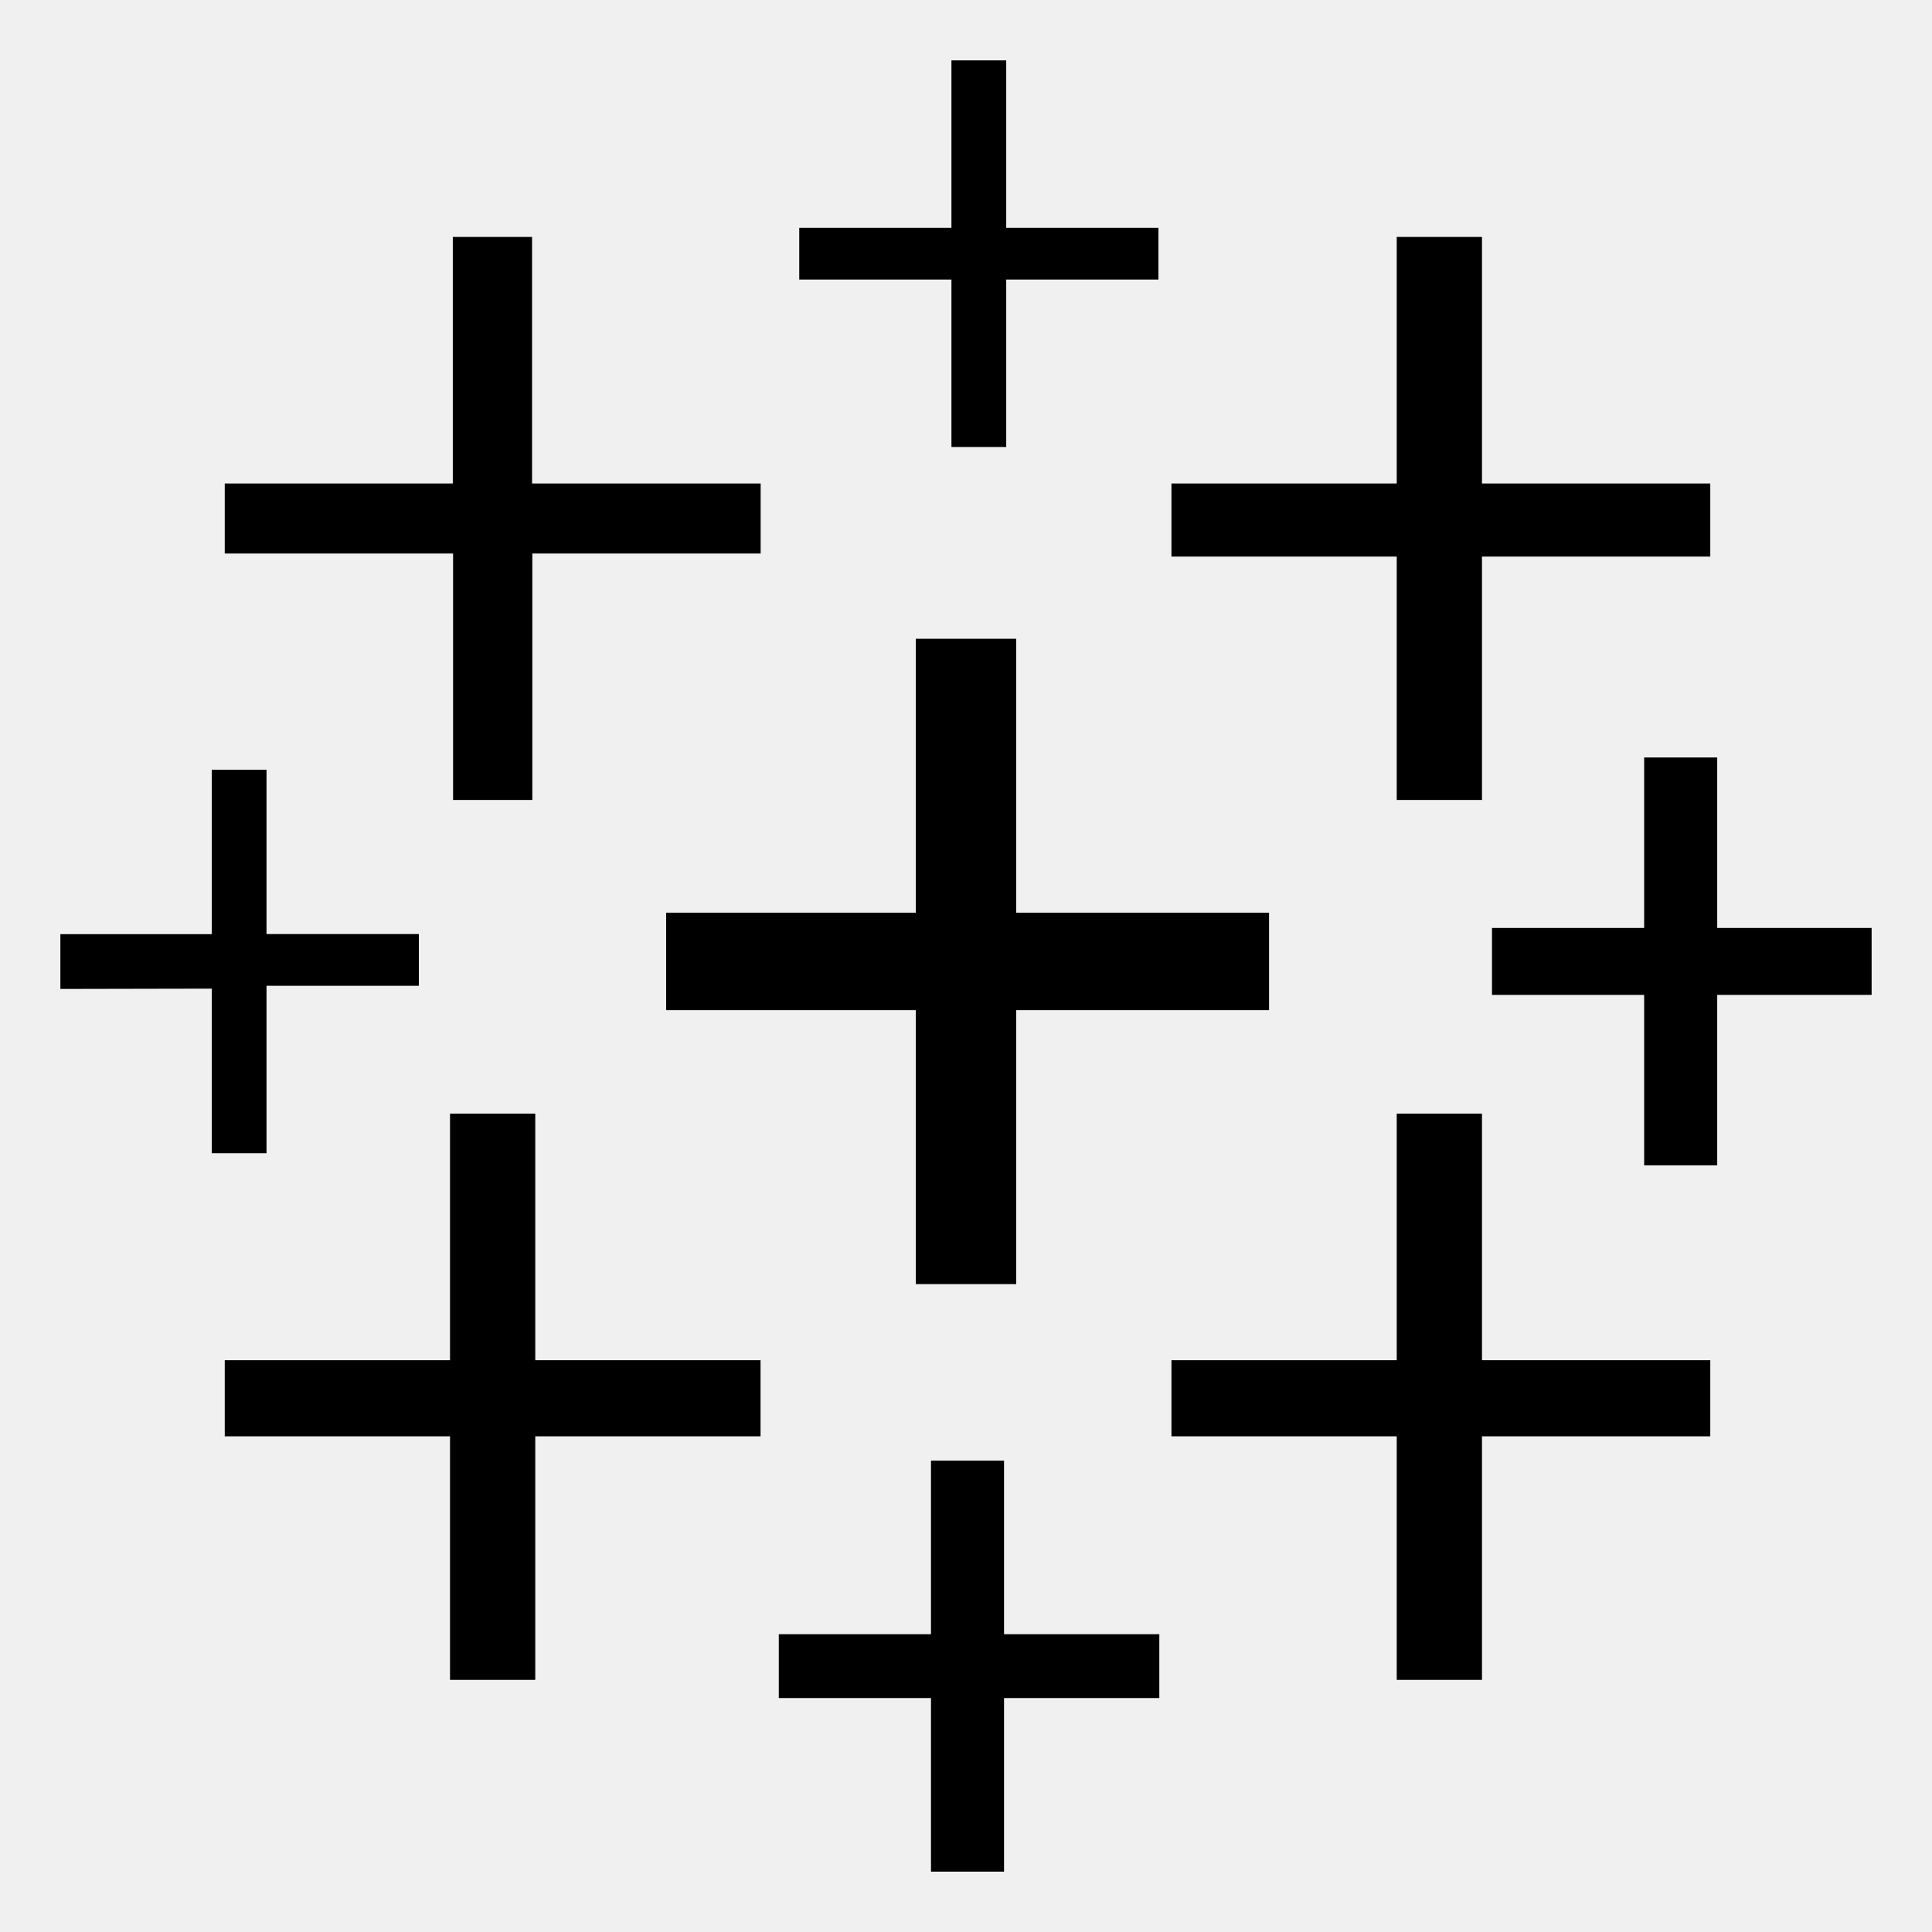
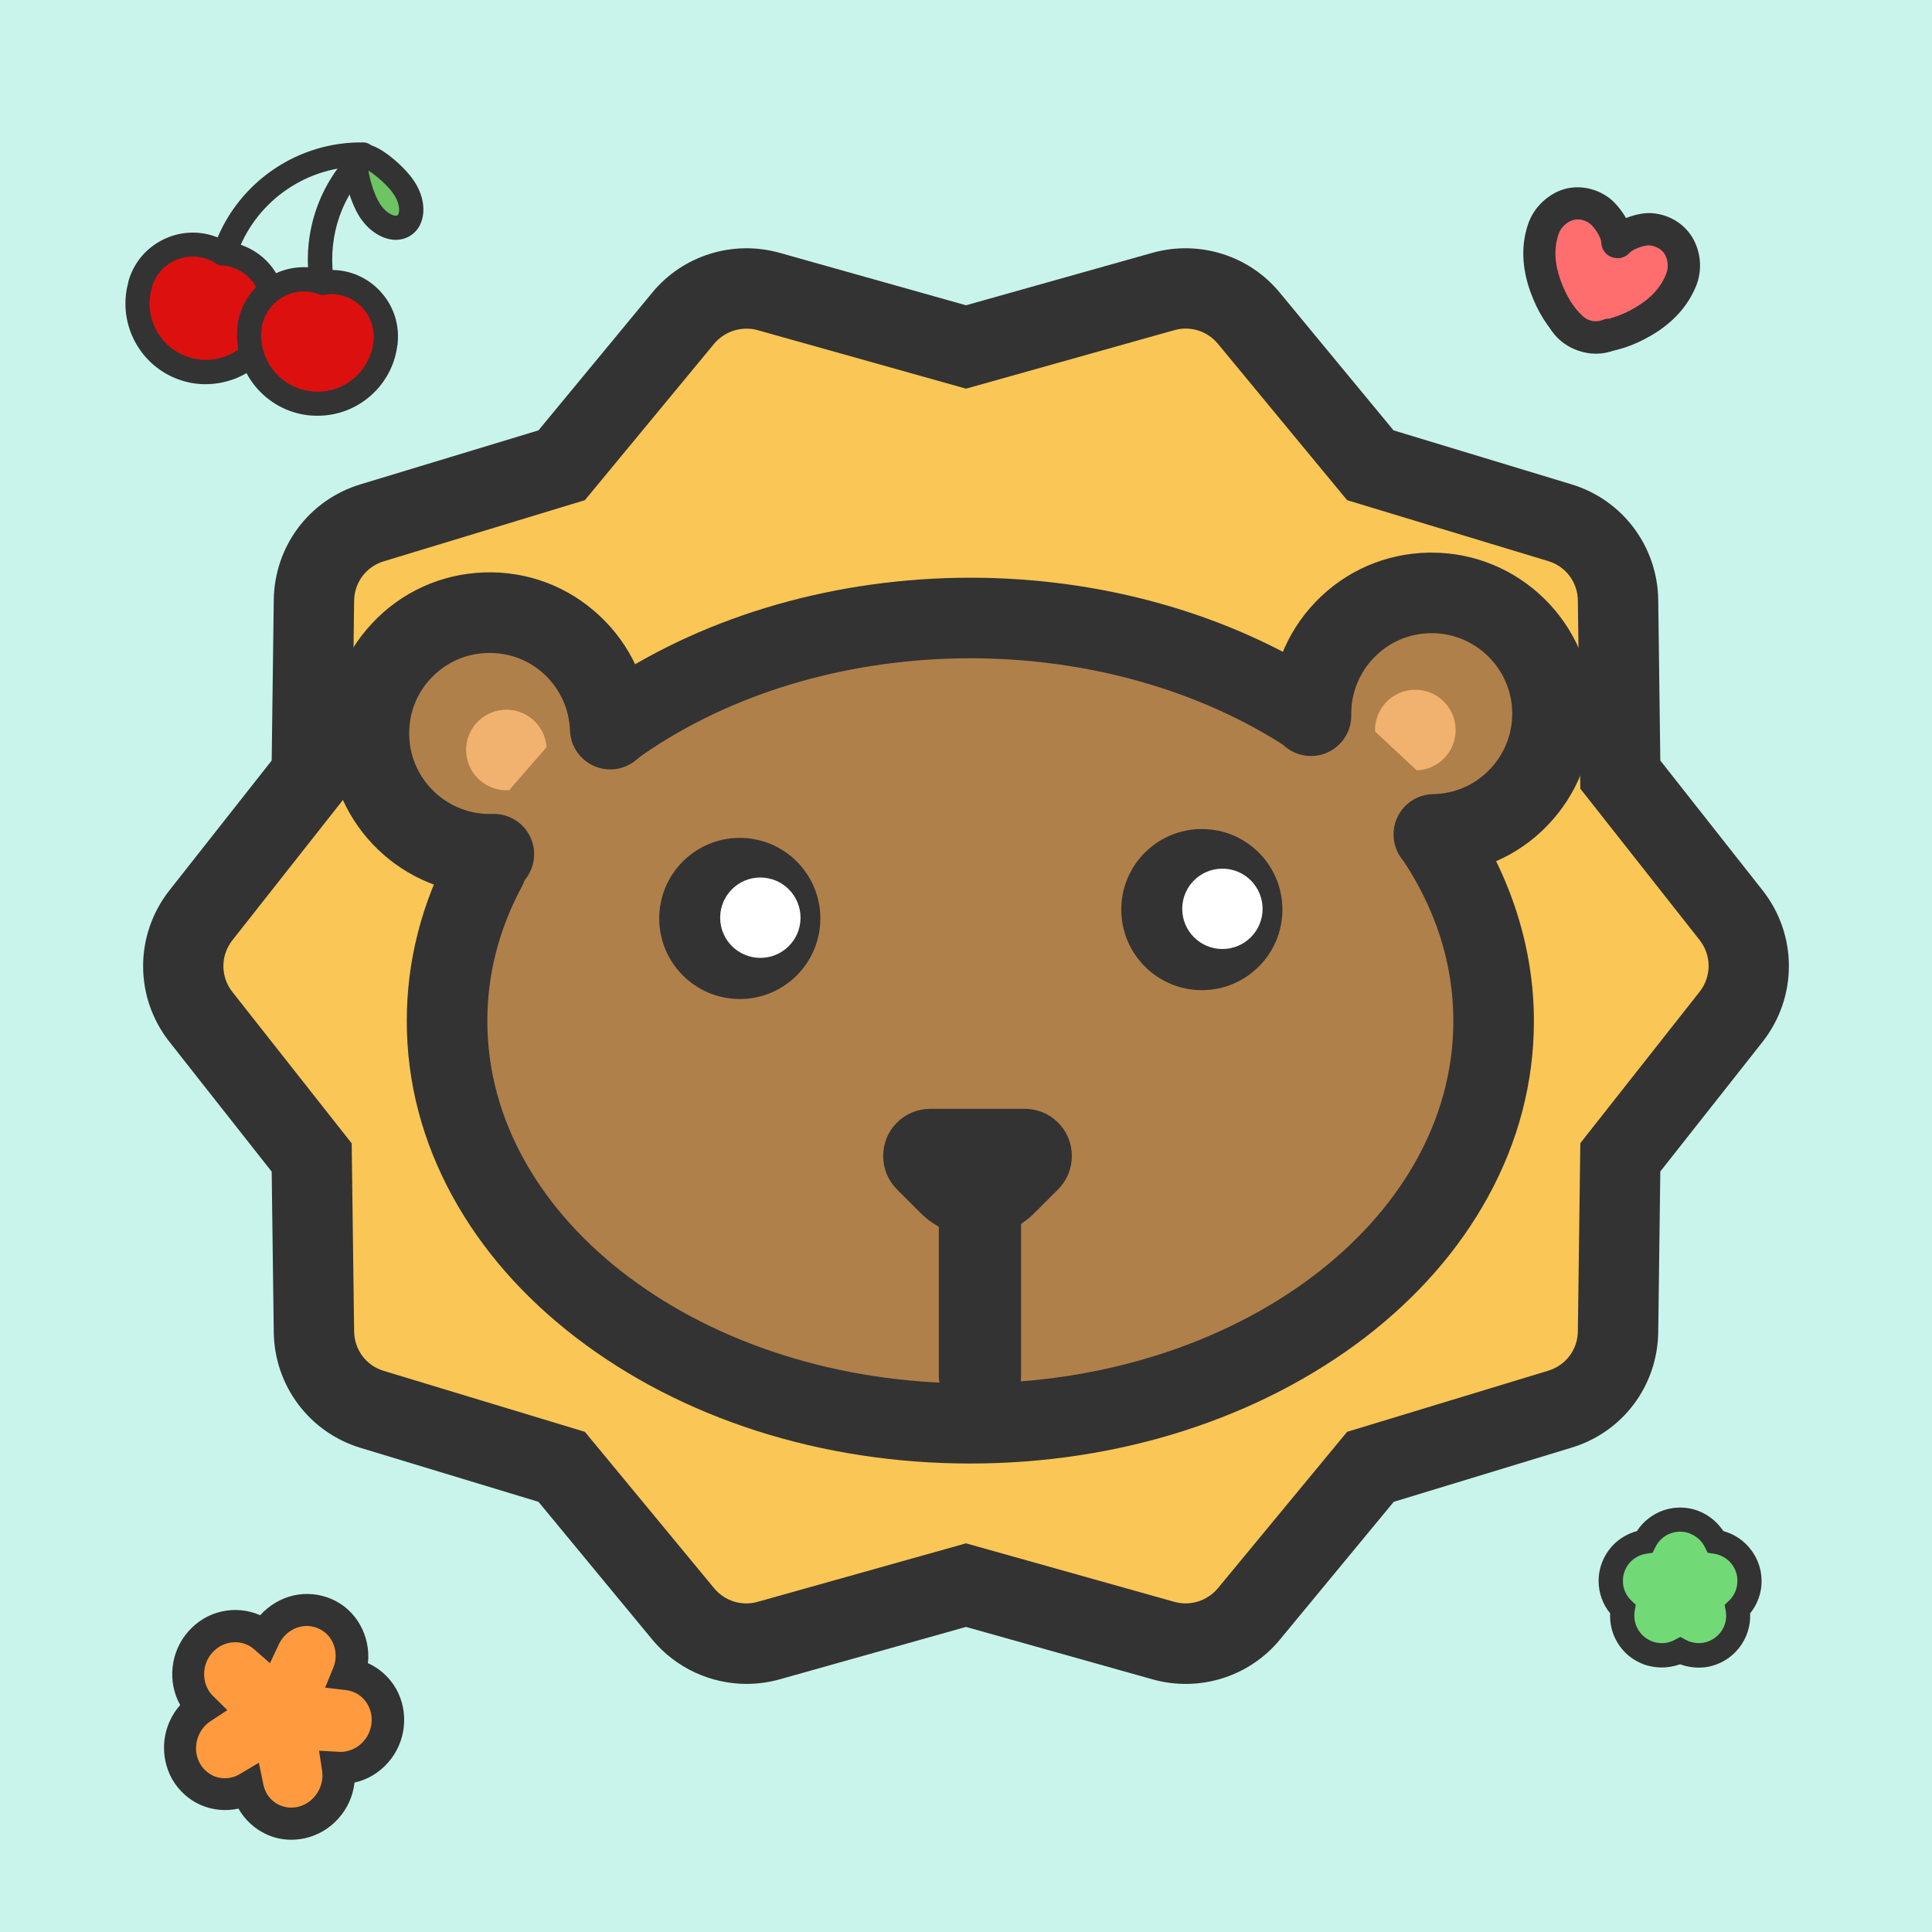
- <svg xmlns="http://www.w3.org/2000/svg" class="ionicon" viewBox="0 0 512 512">
-   <path d="M242.69 340.3h26.62v-72.6h67v-25.82h-67v-72.6h-26.62v72.6h-66.15v25.82h66.15zM119.26 445.18h22.59v-64.54h59.7v-20.17h-59.7v-65.34h-22.59v65.34h-59.7v20.17h59.7zM370.15 212h22.59v-64.5h60.5v-19.37h-60.5V62.79h-22.59v65.34h-59.7v19.37h59.7zM246.72 496h19.36v-46h41.15v-16.92h-41.15v-46h-19.36v46h-40.33V450h40.33zM120.07 212h21v-65.31h60.51v-18.56H141V62.79h-21v65.34H59.56v18.56h60.51zM435.72 308.84h19.36v-45.18H496v-17.74h-40.92v-45.18h-19.36v45.18h-40.33v17.74h40.33z" />
-   <path fill-rule="evenodd" d="M370.15 445.18h22.59v-64.54h60.5v-20.17h-60.5v-65.34h-22.59v65.34h-59.7v20.17h59.7z" />
-   <path d="M307 74.08V60.37h-40.34V16h-14.52v44.37h-40.33v13.71h40.33v44.37h14.52V74.08zM56.11 305.61h14.52v-44.37H111v-13.71H70.63V204H56.11v43.56H16v14.52l40.11-.08z" />
+ <svg xmlns="http://www.w3.org/2000/svg" t="1734000409931" class="icon" viewBox="0 0 1024 1024" version="1.1" p-id="1907" width="200" height="200">
+   <path d="M0 0h1024v1024H0z" fill="#C9F4EB" p-id="1908" />
+   <path d="M512 840.1l-104.6 29.4c-16.6 4.7-34.3-0.9-45.3-14.2l-64.4-77.9L197.3 747c-18.1-5.5-30.6-22.1-30.9-41.1l-1.2-92.5-58.7-74.5c-12.4-15.8-12.4-38.1 0-53.9l58.7-74.5 1.2-92.5c0.2-19 12.7-35.6 30.9-41.1l100.4-30.5 64.4-77.9c11-13.3 28.7-18.8 45.3-14.2L512 183.9l104.6-29.4c16.6-4.7 34.3 0.9 45.3 14.2l64.4 77.9L826.7 277c18.1 5.5 30.6 22.1 30.9 41.1l1.2 92.5 58.7 74.5c12.4 15.8 12.4 38.1 0 53.9l-58.7 74.5-1.2 92.5c-0.2 19-12.7 35.6-30.9 41.1l-100.4 30.5-64.4 77.9c-11 13.3-28.7 18.8-45.3 14.2L512 840.1z" fill="#FAC655" p-id="1909" />
+   <path d="M395.7 892.5c-19 0-37.5-8.4-50-23.5l-60.3-73-94.3-28.6c-27.1-8.2-45.6-32.9-46-61.2L144 621l-54.2-68.8c-18.6-23.6-18.6-56.6 0-80.3l54.2-68.8 1.1-85.2c0.4-28.4 18.8-53 46-61.2l94.3-28.6 60.3-73c16.3-19.8 42.8-28 67.5-21.1l98.8 27.8 98.8-27.8c24.7-6.9 51.2 1.3 67.5 21.1l60.3 73 94.3 28.6c27.1 8.2 45.6 32.9 46 61.2l1.1 85.2 54.2 68.8c18.6 23.6 18.6 56.6 0 80.3L880 620.9l-1.1 85.2c-0.4 28.4-18.8 53-46 61.2L738.7 796l-60.3 73c-16.3 19.8-42.8 28-67.5 21.1L512 862.3l-98.8 27.8c-5.8 1.6-11.7 2.4-17.5 2.4z m-0.1-718.3c-6.5 0-12.8 2.9-17.1 8L310 265.1l-106.6 32.4c-9.3 2.8-15.6 11.2-15.7 20.9l-1.3 99.7-63.2 80.2c-6.4 8.1-6.4 19.4 0 27.5l63.2 80.2 1.3 99.7c0.1 9.7 6.4 18.1 15.7 20.9L310 758.9l68.5 82.9c5.6 6.8 14.7 9.6 23.1 7.2L512 818l110.4 31c8.4 2.4 17.5-0.5 23.1-7.2l68.5-82.9 106.6-32.4c9.3-2.8 15.6-11.2 15.7-20.9l1.3-99.7 63.2-80.2c6.4-8.1 6.4-19.4 0-27.5L837.6 418l-1.3-99.7c-0.1-9.7-6.4-18.1-15.7-20.9L714 265.1l-68.5-82.9c-5.6-6.8-14.7-9.6-23.1-7.2L512 206l-110.4-31c-1.9-0.6-4-0.8-6-0.8z" fill="#333333" p-id="1910" />
+   <path d="M256 448a256 106.7 0 1 0 512 0 256 106.7 0 1 0-512 0Z" fill="#B0804B" p-id="1911" />
+   <path d="M693.9 378.5c-48.4-31.7-111.1-50.8-179.6-50.8-69.1 0-132.3 19.5-180.9 51.6-2.5 1.7-5 3.3-7.4 5.1m-68.2 75.3c-13.4 25.1-20.9 52.5-20.9 81.3 0 117.8 124.2 213.3 277.3 213.3S791.6 658.8 791.6 541c0-35.5-11.3-69-31.2-98.4" fill="#B0804B" p-id="1912" />
+   <path d="M514.2 775.7c-78.8 0-153-23.8-209.1-66.9-27.8-21.4-49.7-46.4-65.1-74.4-16.2-29.5-24.4-60.9-24.4-93.3 0-31.7 7.9-62.5 23.4-91.4 5.6-10.4 18.5-14.3 28.9-8.7 10.4 5.6 14.3 18.5 8.7 28.9-12.2 22.7-18.3 46.6-18.3 71.3 0 105.9 114.8 192 256 192s256-86.1 256-192c0-30.4-9.3-59.5-27.5-86.5-6.6-9.8-4.1-23 5.7-29.6 9.8-6.6 23-4.1 29.6 5.7 22.8 33.7 34.9 71.9 34.9 110.4 0 32.4-8.2 63.8-24.4 93.3-15.4 28-37.3 53-65.1 74.4-56.3 43-130.5 66.8-209.3 66.8zM326 405.7c-6.7 0-13.2-3.1-17.4-9-6.8-9.6-4.6-22.9 5-29.8 2.6-1.9 5.3-3.7 8-5.5 53.7-35.6 122.1-55.2 192.7-55.2 69.9 0 137.9 19.3 191.3 54.3 9.9 6.5 12.6 19.7 6.2 29.5-6.5 9.9-19.7 12.6-29.5 6.2-46.6-30.5-106.3-47.3-168-47.3C452 348.9 392 366 345.2 397c-2.3 1.5-4.6 3.1-6.8 4.7-3.8 2.7-8.2 4-12.4 4z" fill="#333333" p-id="1913" />
+   <path d="M392.1 486.8m-42.7 0a42.7 42.7 0 1 0 85.4 0 42.7 42.7 0 1 0-85.4 0Z" fill="#333333" p-id="1914" />
+   <path d="M403 486.4m-21.3 0a21.3 21.3 0 1 0 42.6 0 21.3 21.3 0 1 0-42.6 0Z" fill="#FFFFFF" p-id="1915" />
+   <path d="M637 482.1m-42.7 0a42.7 42.7 0 1 0 85.4 0 42.7 42.7 0 1 0-85.4 0Z" fill="#333333" p-id="1916" />
+   <path d="M647.9 481.7m-21.3 0a21.3 21.3 0 1 0 42.6 0 21.3 21.3 0 1 0-42.6 0Z" fill="#FFFFFF" p-id="1917" />
+   <path d="M518.1 655.4c-11.4 0-22.1-4.4-30.2-12.5l-12.5-12.5c-4.7-4.7-7.3-11-7.3-17.7 0-6.7 2.6-13 7.3-17.7 4.7-4.7 11-7.3 17.7-7.3h50c6.7 0 13 2.6 17.7 7.3 4.7 4.7 7.3 11 7.3 17.7s-2.6 13-7.3 17.7l-12.5 12.5c-8 8.1-18.8 12.5-30.2 12.5z m16.5-51.2z m-32.9 0z" fill="#333333" p-id="1918" />
+   <path d="M519.4 750.9c-12 0-21.8-9.8-21.8-21.8v-84.3c0-12 9.8-21.8 21.8-21.8s21.8 9.8 21.8 21.8V729c0.1 12.1-9.7 21.9-21.8 21.9z" fill="#333333" p-id="1919" />
+   <path d="M323.4 386.5c-1.2-35.3-30.9-63-66.2-61.7s-63 30.9-61.7 66.2 30.9 63 66.2 61.7" fill="#B0804B" p-id="1920" />
+   <path d="M259.4 474.1c-45.7 0-83.6-36.3-85.2-82.4-0.8-22.8 7.3-44.5 22.9-61.2 15.5-16.7 36.7-26.3 59.4-27.1 22.8-0.8 44.5 7.3 61.2 22.9 16.7 15.5 26.3 36.7 27.1 59.4 0.4 11.8-8.8 21.7-20.6 22.1-11.8 0.4-21.7-8.8-22.1-20.6-0.4-11.4-5.2-21.9-13.5-29.7-8.3-7.8-19.2-11.8-30.6-11.4-11.4 0.4-21.9 5.2-29.7 13.5s-11.8 19.2-11.4 30.6c0.8 23.5 20.6 42 44.1 41.2 11.8-0.4 21.7 8.8 22.1 20.6 0.4 11.8-8.8 21.7-20.6 22.1h-3.1z" fill="#333333" p-id="1921" />
+   <path d="M269.9 418.8c-11.8 0.8-21.9-8-22.8-19.8-0.8-11.8 8-21.9 19.8-22.8 11.8-0.8 21.9 8 22.8 19.8" fill="#F0B26E" p-id="1922" />
+   <path d="M760 442.3c35.3-0.6 63.5-29.8 62.9-65.1s-29.8-63.5-65.1-62.9-63.5 29.8-62.9 65.1" fill="#B0804B" p-id="1923" />
+   <path d="M759.9 463.6c-11.6 0-21.1-9.3-21.3-21-0.2-11.8 9.2-21.5 21-21.7 11.4-0.2 22-4.8 29.9-13 7.9-8.2 12.2-19 12-30.4-0.4-23.5-19.9-42.3-43.4-41.9-11.4 0.2-22 4.8-29.9 13-7.9 8.2-12.2 19-12 30.4 0.2 11.8-9.2 21.5-21 21.7h-0.4c-11.6 0-21.1-9.3-21.3-21-0.4-22.8 8.1-44.4 23.9-60.8 15.8-16.4 37.1-25.6 59.9-26h1.5c46.4 0 84.5 37.3 85.3 83.8 0.4 22.8-8.1 44.4-23.9 60.8-15.8 16.4-37.1 25.6-59.9 26-0.1 0.1-0.2 0.1-0.4 0.1z" fill="#333333" p-id="1924" />
+   <path d="M750.9 408.3c11.8-0.4 21-10.3 20.6-22.1s-10.3-21-22.1-20.6c-11.8 0.4-21 10.3-20.6 22.1" fill="#F0B26E" p-id="1925" />
+   <path d="M857.287 128.41c4.333-4.595 12.911-7.113 17.209-6.932 6.663 0.404 12.89 4.054 15.734 9.984 2.638 5.323 2.884 11.372 0.713 16.754-3.6 9.012-10.223 16.392-20.093 22.164-8.682 5.141-17.106 7.821-25.214 8.17-7.126 0.28-13.917-3.576-17.29-9.805" fill="#FF6E6E" p-id="1926" />
+   <path d="M844.864 187.101c-9.996-0.02-19.366-5.559-24.029-14.386-2.194-4.204-0.63-9.38 3.575-11.575 4.204-2.195 9.381-0.63 11.576 3.574 1.741 3.401 5.449 5.495 9.345 5.317 6.715-0.322 13.832-2.627 21.258-6.948 8.229-4.773 13.673-10.667 16.529-17.928 1.256-3.16 1.07-6.74-0.459-9.851-1.468-2.982-4.8-4.94-8.619-5.265-2.084-0.12-8.142 1.612-10.552 4.14-3.256 3.391-8.639 3.56-12.03 0.304-3.39-3.256-3.56-8.638-0.304-12.03 6.025-6.32 17.099-9.845 23.89-9.501 9.92 0.524 18.718 6.174 22.945 14.736a29.298 29.298 0 0 1 1.06 23.691c-4.377 10.858-12.402 19.75-23.878 26.427-9.87 5.773-19.602 8.828-29.136 9.295-0.41-0.042-0.76 0.043-1.17 0z" fill="#333333" p-id="1927" />
+   <path d="M857.193 128.376c-0.203-6.459-5.883-13.953-9.479-16.645-5.364-3.975-12.48-5.182-18.47-2.466-5.35 2.416-9.426 6.891-11.315 12.376-3.036 9.217-2.74 19.222 1.11 29.988 3.38 9.425 8.111 16.893 14.099 22.371 5.278 4.795 12.959 6.207 19.546 3.603" fill="#FF6E6E" p-id="1928" />
+   <path d="M845.898 187.477c-6.707 0.007-13.344-2.515-18.47-7.148-7.037-6.392-12.494-15.083-16.344-25.849-4.465-12.586-4.931-24.461-1.211-35.558 2.582-7.68 8.42-14.07 15.947-17.501 8.741-3.843 18.985-2.455 27.048 3.46 5.082 3.87 12.504 13.596 12.877 23.096 0.187 4.75-3.463 8.637-8.213 8.823-4.656 0.221-8.636-3.462-8.823-8.213-0.076-3.007-3.85-8.425-6.02-10.066-3.007-2.265-6.945-2.847-9.987-1.506-3.17 1.4-5.615 4.022-6.683 7.251-2.48 7.398-2.098 15.412 1.137 24.358 2.911 8.083 6.848 14.518 11.819 18.987 2.87 2.641 7.056 3.42 10.576 1.934 4.384-1.81 9.355 0.32 11.165 4.703 1.81 4.383-0.319 9.355-4.702 11.165-3.298 1.46-6.699 2.031-10.116 2.064z" fill="#333333" p-id="1929" />
+   <path d="M172.4 855.3c4.8 2.2 8.6 5.7 11 10.1 2.5 4.5 3.6 9.8 3 15.1-0.3 2.4-0.9 4.7-1.8 6.9 2.3 0.3 4.6 0.9 6.8 1.9 4.7 2.1 8.5 5.7 11 10.1 2.5 4.4 3.6 9.6 3 15-0.6 5.5-2.9 10.4-6.3 14.2-3.5 3.9-8.1 6.7-13.2 7.9-2.2 0.5-4.5 0.7-6.8 0.6 0.3 2.2 0.4 4.5 0.2 6.8-0.6 5.3-2.9 10.3-6.4 14.3-3.4 3.8-7.9 6.6-13.2 7.8-5.2 1.2-10.4 0.6-14.9-1.4-4.6-2.1-8.5-5.6-11.1-10.1-1.2-2.1-2.1-4.4-2.6-6.8-2.1 1.2-4.4 2.1-6.8 2.6-5.1 1.1-10.3 0.6-14.9-1.5-4.5-2-8.4-5.4-11-10.1-2.6-4.7-3.6-10-3-15 0.6-5.2 2.8-10.3 6.3-14.3 1.5-1.7 3.3-3.2 5.2-4.5-1.6-1.6-3-3.4-4.1-5.4-2.6-4.6-3.6-9.9-3-15.1 0.6-5.1 2.7-10.1 6.3-14.2 3.6-4.1 8.3-6.7 13.2-7.8 5-1.1 10.2-0.7 14.9 1.4 2.2 1 4.2 2.3 5.9 3.8 1-2.1 2.3-4.1 3.9-5.9 3.5-4 8.2-6.7 13.2-7.8 5.1-1.1 10.3-0.7 15.2 1.4z" fill="#FF9B3E" p-id="1930" />
+   <path d="M154.4 975.1c-4.5 0-8.9-0.9-13-2.8-6.3-2.8-11.6-7.7-15-13.7-6.8 1.5-13.9 0.8-20.2-2-6.3-2.8-11.5-7.6-15-13.7-3.4-6.1-4.8-13.1-4.1-20.2 0.8-7.1 3.7-13.7 8.4-19-3.4-6.1-4.8-13.1-4-20.2 0.8-7.1 3.7-13.6 8.4-18.9 4.7-5.3 10.8-9 17.7-10.5 6.8-1.5 14-0.8 20.3 2 4.7-5.2 11-9 17.8-10.5 6.8-1.5 13.8-0.8 20.2 2 6.4 2.8 11.6 7.6 15 13.7 3.4 6.1 4.9 13.2 4.1 20.2 6.3 2.8 11.6 7.7 15 13.7 3.4 6.1 4.8 13.1 4 20.2-0.8 7.1-3.7 13.6-8.4 18.9-4.8 5.4-10.9 9-17.7 10.5-0.8 7.1-3.7 13.6-8.5 19-4.7 5.3-10.8 8.9-17.7 10.5-2.5 0.5-4.9 0.8-7.3 0.8z m-17.2-40.8l2.4 11.6c0.3 1.5 0.9 3 1.6 4.4 1.6 2.9 4.1 5.2 7.1 6.5 3 1.3 6.3 1.6 9.5 0.9 3.3-0.8 6.3-2.5 8.7-5.2 2.4-2.7 3.9-6.1 4.3-9.6 0.2-1.5 0.1-3-0.1-4.6l-1.6-10.4 10.5 0.6c1.5 0.1 3 0 4.4-0.4 3.3-0.7 6.4-2.6 8.7-5.2 2.4-2.7 3.8-6 4.2-9.5 0.4-3.5-0.3-6.9-2-9.9-1.6-2.9-4.1-5.2-7.1-6.5-1.4-0.6-2.8-1-4.3-1.2l-11.2-1.3 4.3-10.4c0.6-1.5 1-3 1.2-4.6 0.4-3.4-0.3-7-2-10-1.6-2.9-4.1-5.1-7.1-6.4-3-1.3-6.3-1.7-9.5-0.9-3.3 0.7-6.4 2.6-8.7 5.2-1 1.2-1.9 2.5-2.6 3.9l-4.8 10.2-8.5-7.4c-1.1-1-2.4-1.8-3.8-2.4-2.9-1.3-6.3-1.6-9.6-0.9-3.3 0.7-6.3 2.5-8.7 5.2-2.4 2.7-3.9 6-4.2 9.5-0.4 3.5 0.3 7 2 10 0.7 1.3 1.6 2.5 2.7 3.5l7.5 7.4-8.8 5.8c-1.3 0.8-2.4 1.8-3.5 3-2.3 2.6-3.8 6-4.2 9.6-0.4 3.5 0.3 6.9 2 9.9 1.6 2.9 4.1 5.1 7 6.5 3 1.3 6.4 1.7 9.6 0.9 1.5-0.3 3-0.9 4.3-1.7l10.3-6.1z" fill="#333333" p-id="1931" />
+   <path d="M890.5 875c-10.3 5.4-22.9 1.4-28.3-8.8-2.1-4.1-2.9-8.8-2.1-13.3-8.3-8.1-8.5-21.4-0.4-29.7 3.2-3.3 7.4-5.5 12-6.1 5.1-10.4 17.7-14.7 28.1-9.5 4.1 2 7.5 5.4 9.5 9.5 11.5 1.7 19.4 12.3 17.7 23.8-0.7 4.6-2.8 8.8-6.1 12 2 11.4-5.7 22.3-17.1 24.2-4.5 0.8-9.2 0.1-13.3-2.1z" fill="#71DA77" p-id="1932" />
+   <path d="M880.8 883.8c-2.7 0-5.5-0.4-8.2-1.2-7-2.2-12.7-6.9-16.1-13.4-2.3-4.3-3.3-9.2-3.1-14.1-3.9-4.8-6-10.6-6.1-16.8-0.1-7.3 2.7-14.2 7.8-19.5 3.4-3.5 7.8-6 12.5-7.3 3.3-5.1 8.3-9 14.1-11 6.9-2.3 14.4-1.9 20.9 1.4 4.4 2.2 8.1 5.5 10.8 9.6 5.9 1.6 11.1 5.1 14.8 10.1 4.4 5.9 6.2 13.1 5.2 20.3-0.7 4.8-2.7 9.4-5.8 13.2 0.7 13.6-8.9 26-22.7 28.4-4.8 0.8-9.8 0.3-14.4-1.4-3.1 1.1-6.4 1.7-9.7 1.7z m9.7-72c-1.6 0-3.2 0.3-4.7 0.8-3.7 1.2-6.7 3.9-8.4 7.4l-1.5 3-3.3 0.5c-3.2 0.5-6.1 2-8.3 4.2-2.7 2.8-4.2 6.5-4.1 10.4 0 3.9 1.6 7.5 4.4 10.2l2.4 2.3-0.6 3.3c-0.5 3.1 0 6.4 1.5 9.2 3.7 7.1 12.6 9.9 19.7 6.1l3-1.6 3 1.6c2.8 1.5 6.1 2 9.2 1.5 7.9-1.4 13.3-8.9 11.9-16.8l-0.6-3.3 2.4-2.3c2.3-2.2 3.8-5.2 4.2-8.3 0.6-3.9-0.4-7.7-2.7-10.8-2.3-3.1-5.7-5.1-9.6-5.7l-3.3-0.5-1.5-3c-1.4-2.9-3.8-5.2-6.6-6.6-2.1-1.1-4.3-1.6-6.5-1.6z" fill="#333333" p-id="1933" />
+   <path d="M119.214 132.701a36.2 32.6 18 1 0-20.148 62.009 36.2 32.6 18 1 0 20.148-62.009Z" fill="#DD1010" p-id="1934" />
+   <path d="M173.519 147.654a36.2 32.6 10.998 1 0-12.439 64.003 36.2 32.6 10.998 1 0 12.439-64.003Z" fill="#DD1010" p-id="1935" />
+   <path d="M168.327 220.352c-1.486 0.043-3.005-0.135-4.46-0.188-23.388-2.447-40.435-23.442-37.988-46.831l12.723 1.295c-1.742 16.363 10.197 31.072 26.56 32.814 7.944 0.794 15.737-1.511 21.866-6.459 6.16-5.043 10.059-12.188 10.947-20.101l12.723 1.295c-2.269 21.869-20.834 38.233-42.371 38.175z" fill="#333333" p-id="1936" />
+   <path d="M132.225 180.338c-0.221 0.033-0.411-0.029-0.728-0.026-3.545-0.416-6.099-3.559-5.714-7.009 2.003-19.432 19.51-33.511 38.943-31.508 3.039 0.356 6.08 1.029 8.966 2.177 3.267 1.272 4.908 4.959 3.731 8.257-1.272 3.267-4.959 4.908-8.257 3.731-1.776-0.682-3.74-1.11-5.766-1.348-12.406-1.297-23.533 7.705-24.83 20.111-0.292 3.165-3.088 5.621-6.345 5.614z" fill="#333333" p-id="1937" />
+   <path d="M204.416 187.917c-0.221 0.033-0.411-0.029-0.728-0.026-3.545-0.416-6.099-3.559-5.714-7.009 0.587-6.013-1.071-11.914-4.901-16.628-3.831-4.714-9.197-7.615-15.179-8.297-1.836-0.176-3.638-0.131-5.502 0.105-3.507 0.438-6.719-1.973-7.157-5.48s1.973-6.719 5.48-7.157c2.844-0.338 5.72-0.455 8.569-0.16 9.368 0.941 17.847 5.588 23.784 12.88 5.937 7.292 8.696 16.6 7.66 25.937-0.354 3.355-3.15 5.811-6.312 5.835zM109.095 203.63c-4.427 0.034-8.828-0.66-13.108-2.051C73.543 194.287 61.311 170.124 68.572 147.774L80.746 151.73c-5.099 15.692 3.535 32.482 19.133 37.55 10.271 3.337 21.479 0.881 29.425-6.422l8.705 9.453c-7.976 7.397-18.383 11.271-28.913 11.319z" fill="#333333" p-id="1938" />
+   <path d="M74.581 156.141c-0.632 0.005-1.329-0.116-1.995-0.333-3.329-1.082-5.191-4.736-4.109-8.064 2.936-9.035 9.174-16.261 17.616-20.563 8.442-4.302 18.05-5.07 26.99-2.166 2.948 0.958 5.678 2.265 8.284 3.953 2.955 1.907 3.871 5.884 1.869 8.809-1.907 2.955-5.884 3.871-8.809 1.869-1.652-1.063-3.367-1.935-5.269-2.553-5.706-1.854-11.869-1.333-17.256 1.333-5.418 2.761-9.336 7.376-11.221 13.177-0.801 2.789-3.381 4.579-6.101 4.537z" fill="#333333" p-id="1939" />
+   <path d="M143.199 159.509c-2.625-0.012-5.041-1.638-6.008-4.16-2.39-6.56-7.614-11.516-14.176-13.649-1.712-0.556-3.486-0.922-5.321-1.098-3.481-0.29-6.161-3.369-5.871-6.849 0.29-3.481 3.369-6.161 6.849-5.871 2.879 0.2 5.635 0.779 8.393 1.676 10.367 3.368 18.458 11.15 22.268 21.43 1.227 3.343-0.485 6.993-3.827 8.22-0.789 0.164-1.579 0.328-2.306 0.302z" fill="#333333" p-id="1940" />
+   <path d="M120.26 137.231c-0.728-0.026-1.519-0.178-2.28-0.425-3.267-1.272-4.908-4.959-3.731-8.257C126.653 96.198 158.178 74.897 192.684 75.489c3.543 0.1 6.379 3.019 6.311 6.467-0.1 3.543-3.019 6.379-6.467 6.311-29.161-0.538-55.841 17.501-66.26 44.713-1.055 2.601-3.478 4.232-6.008 4.252z" fill="#333333" p-id="1941" />
+   <path d="M170.16 153.549c-3.162 0.024-5.963-2.358-6.368-5.644-3.169-25.844 5.748-51.021 24.394-69.251C190.761 76.231 194.841 76.295 197.295 78.775c2.454 2.48 2.39 6.56-0.09 9.013-15.822 15.363-23.281 36.702-20.586 58.502 0.438 3.507-2.068 6.688-5.575 7.126-0.347 0.098-0.663 0.1-0.884 0.133z" fill="#333333" p-id="1942" />
+   <path d="M190.464 82.969c-4.531 2.944 0.793 21.182 5.689 28.766s12.923 11.033 17.989 7.738 5.158-11.993 0.262-19.577-19.315-19.84-23.941-16.927z" fill="#6EC363" p-id="1943" />
+   <path d="M209.868 127.127c-6.736 0.02-14.137-4.383-19.064-11.872-2.88-4.405-5.717-11.531-7.253-18.129-2.321-10.007-1.169-16.467 3.489-19.475 4.657-3.008 10.994-1.475 19.168 4.756 5.407 4.07 10.762 9.595 13.546 13.97 6.943 10.668 6.026 23.198-2.093 28.446-2.392 1.536-5.043 2.252-7.794 2.304zM195.296 90.427c0.702 4.96 3.104 13.1 6.207 17.789 3.296 5.066 7.799 6.74 9.121 5.908 1.322-0.832 1.633-5.673-1.663-10.739-2.977-4.753-9.471-10.332-13.665-12.957z" fill="#333333" p-id="1944" />
</svg>
